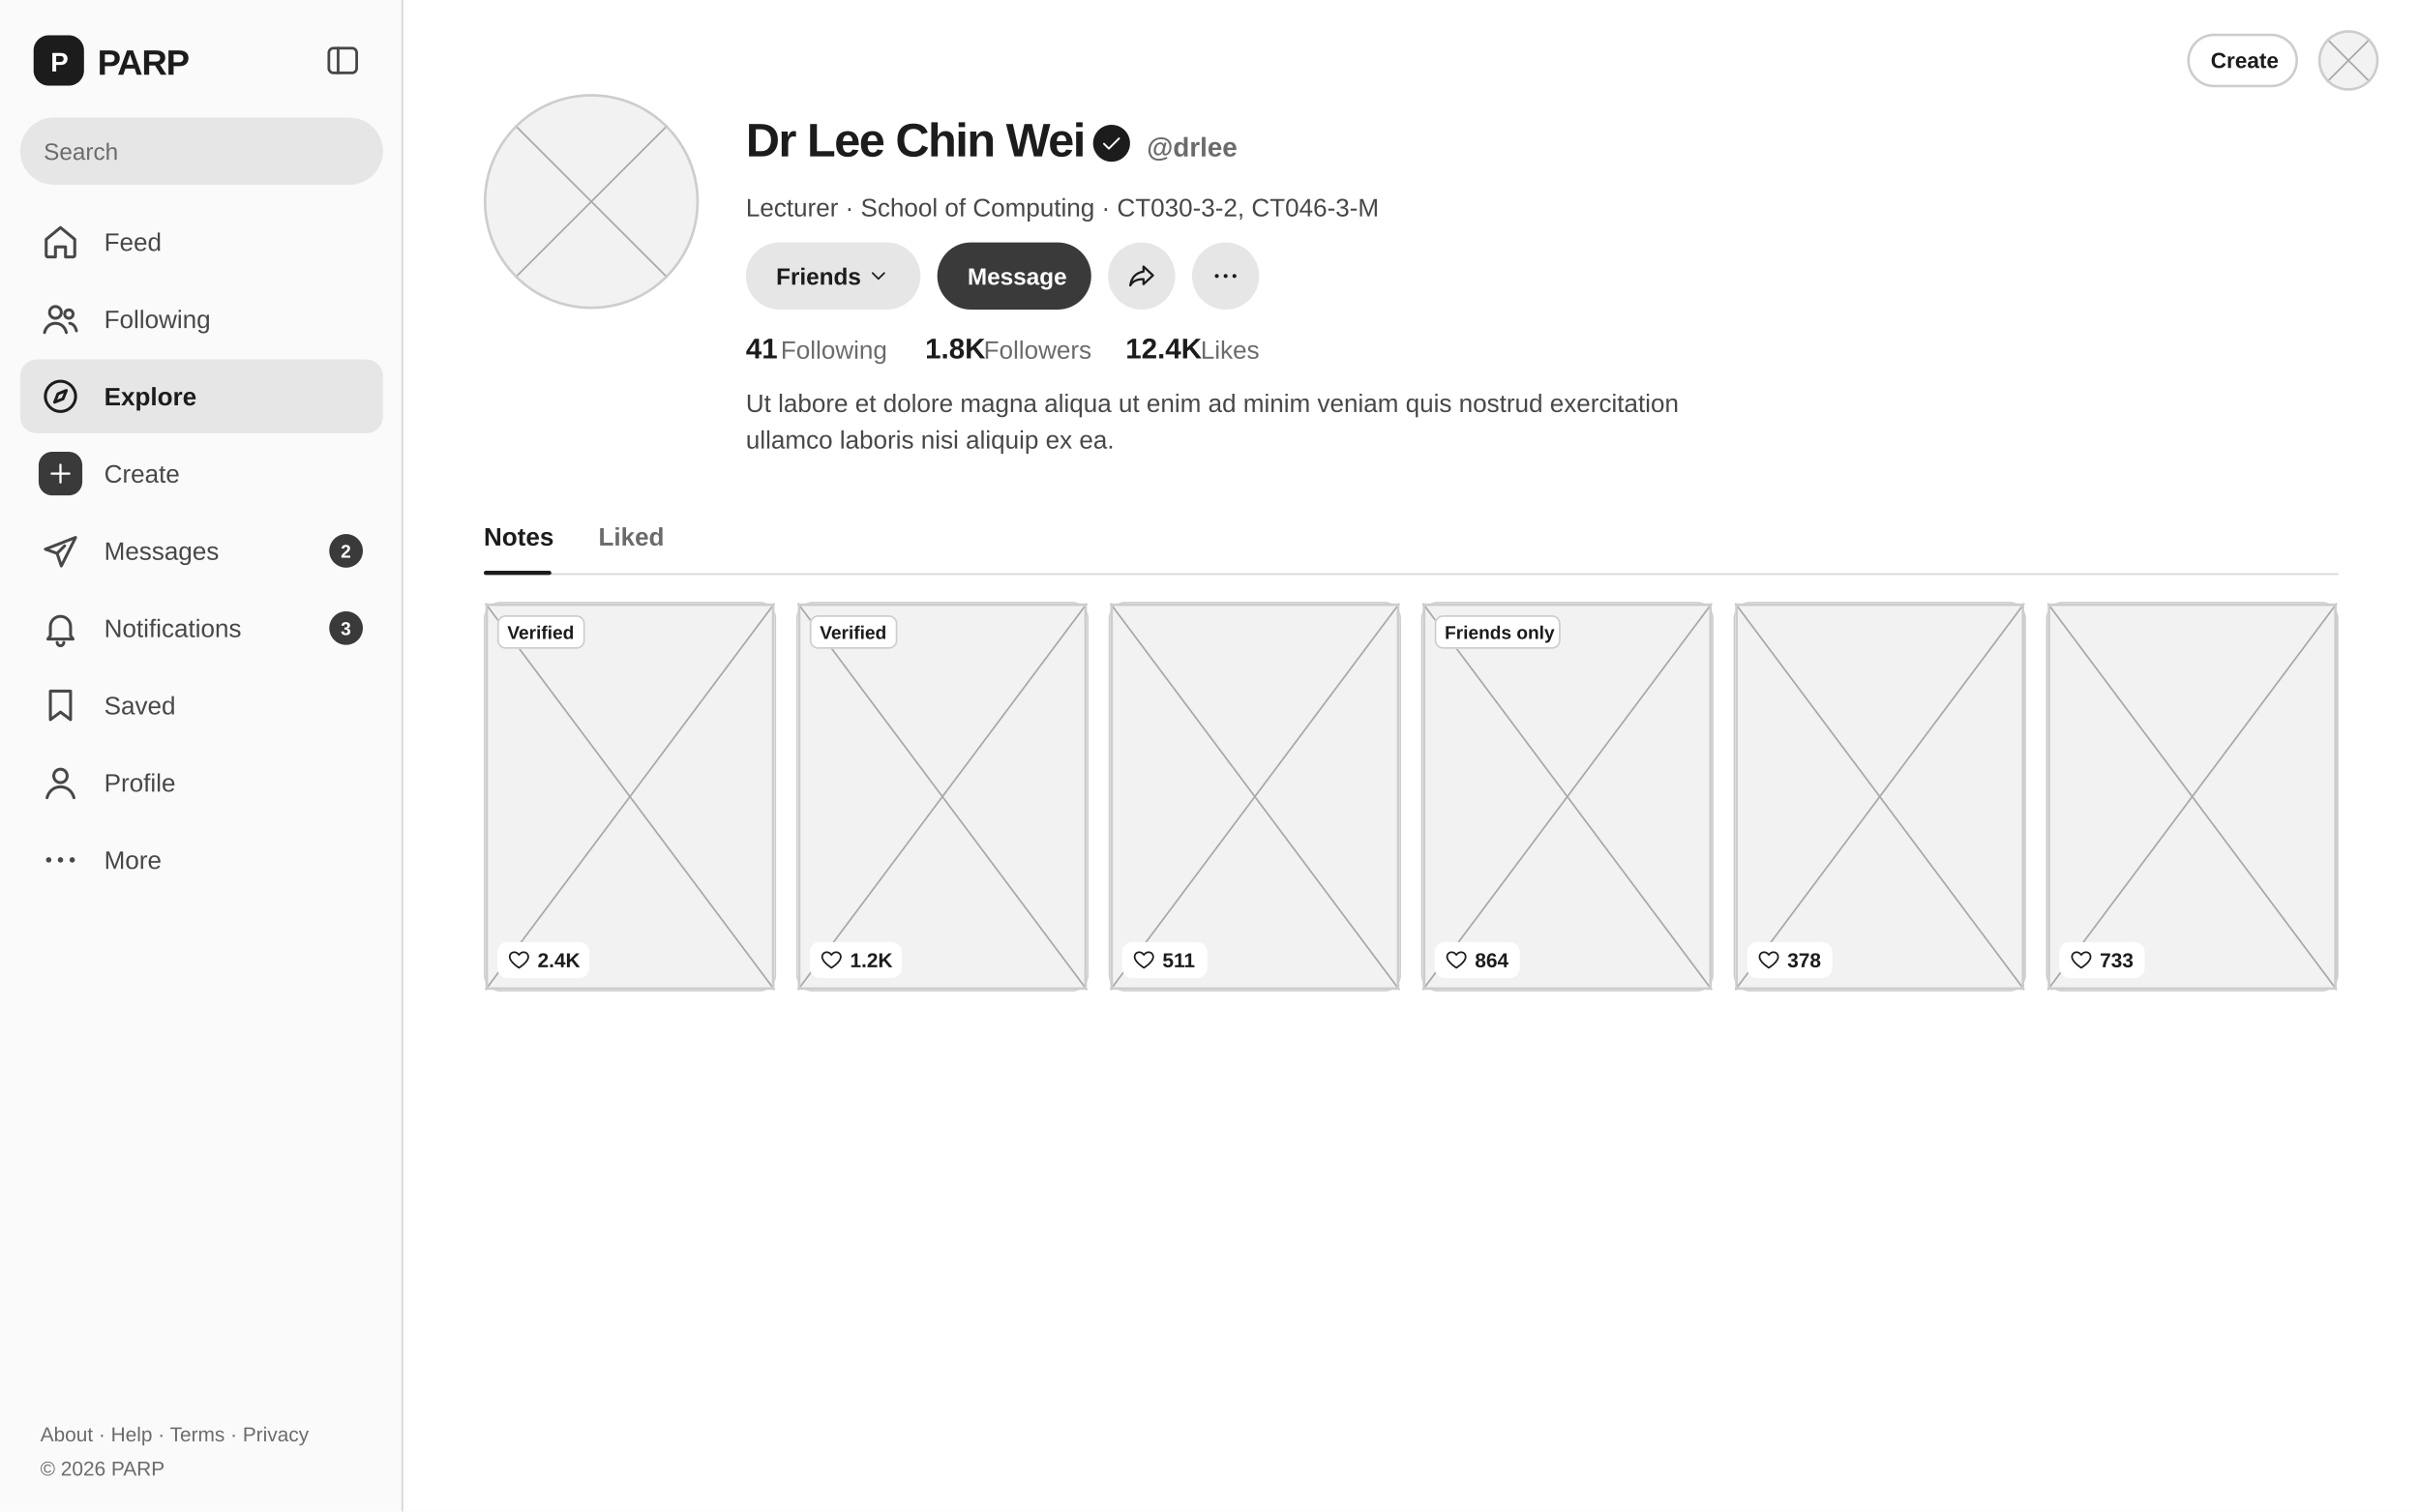
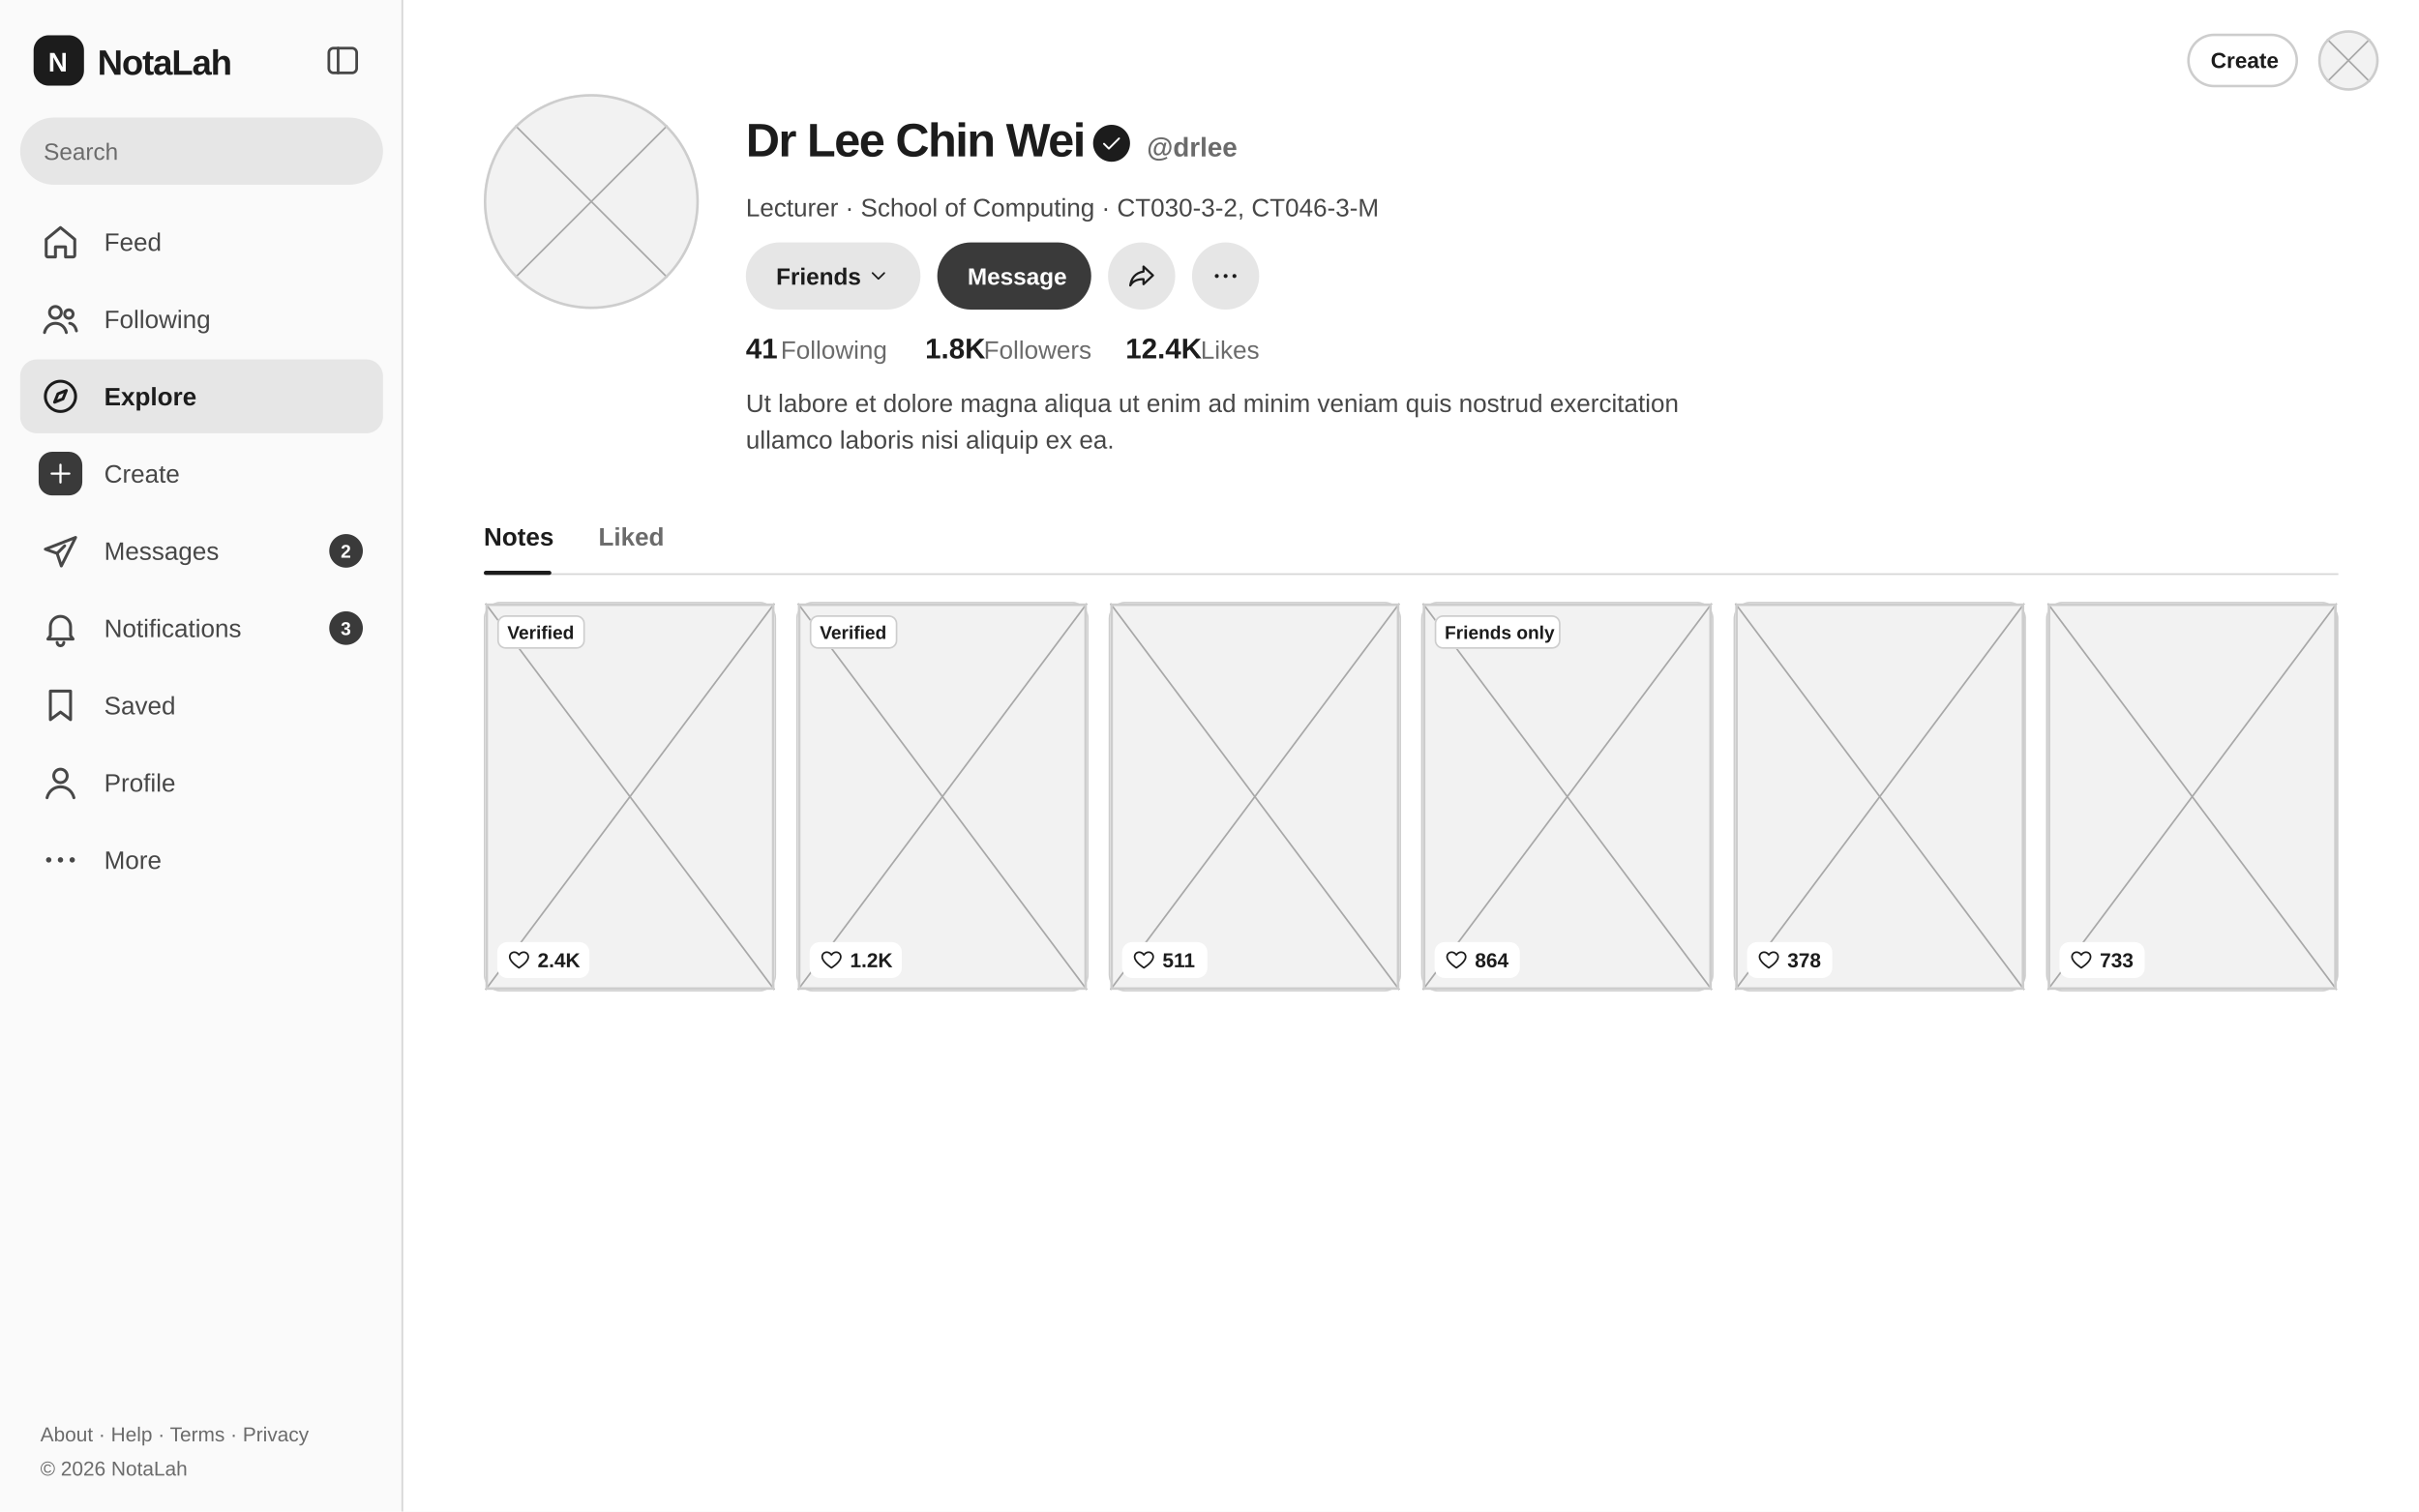
<svg xmlns="http://www.w3.org/2000/svg" width="1440" height="900" viewBox="0 0 1440 900" font-family="Segoe UI, Arial, sans-serif">
  <defs />
  <rect width="1440" height="900" fill="#ffffff" />
  <rect x="0" y="0" width="1440" height="900" fill="#ffffff" />
  <rect x="288" y="56" width="128" height="128" rx="64" fill="#f2f2f2" />
  <path d="M306.75 74.75L397.25 165.25M397.25 74.75L306.75 165.25" fill="none" stroke="#a8a8a8" stroke-width="1" />
  <rect x="288.75" y="56.75" width="126.5" height="126.5" rx="63.25" fill="none" stroke="#cdcdcd" stroke-width="1.5" />
  <text x="444" y="93.12" font-size="28" font-weight="700" letter-spacing="-0.84" fill="#1c1c1c">Dr Lee Chin Wei</text>
  <rect x="650.7" y="74.31" width="22" height="22" rx="11" fill="#1c1c1c" />
  <g transform="translate(654 77.61) scale(0.64)" fill="none" stroke="#ffffff" stroke-width="1.75" stroke-linecap="round" stroke-linejoin="round">
    <path d="m5 12.5 4.5 4.5L19 7.5" />
  </g>
  <text x="682.7" y="93.14" font-size="16" font-weight="600" fill="#6b6b6b">@drlee</text>
  <text x="444" y="128.82" font-size="15" fill="#474747">Lecturer · School of Computing · CT030-3-2, CT046-3-M</text>
  <rect x="444" y="144.34" width="103.95" height="40" rx="20" fill="#e6e6e6" />
  <text x="462" y="169.5" font-size="14" font-weight="600" fill="#1c1c1c">Friends</text>
  <g transform="translate(515.95 157.34) scale(0.58)" fill="none" stroke="#1c1c1c" stroke-width="1.75" stroke-linecap="round" stroke-linejoin="round">
    <path d="m6 9 6 6 6-6" />
  </g>
  <rect x="557.95" y="144.34" width="91.64" height="40" rx="20" fill="#3a3a3a" />
  <text x="575.95" y="169.5" font-size="14" font-weight="600" fill="#ffffff">Message</text>
  <rect x="659.59" y="144.34" width="40" height="40" rx="20" fill="#e6e6e6" />
  <g transform="translate(670.59 155.34) scale(0.75)" fill="none" stroke="#1c1c1c" stroke-width="1.75" stroke-linecap="round" stroke-linejoin="round">
    <path d="M13.5 4.5 21 11.5l-7.5 7v-4c-5 0-8.5 1.5-10.5 5 .8-5.5 3.8-10 10.5-11z" />
  </g>
  <rect x="709.59" y="144.34" width="40" height="40" rx="20" fill="#e6e6e6" />
  <g transform="translate(720.59 155.34) scale(0.75)" fill="none" stroke="#1c1c1c" stroke-width="1.75" stroke-linecap="round" stroke-linejoin="round">
    <circle cx="5" cy="12" r="1.6" fill="#1c1c1c" stroke="none" />
    <circle cx="12" cy="12" r="1.6" fill="#1c1c1c" stroke="none" />
    <circle cx="19" cy="12" r="1.6" fill="#1c1c1c" stroke="none" />
  </g>
  <text x="444" y="213.4" font-size="17" font-weight="600" fill="#1c1c1c">41</text>
  <text x="464.75" y="213.57" font-size="15" fill="#6b6b6b">Following</text>
  <text x="550.72" y="213.4" font-size="17" font-weight="600" fill="#1c1c1c">1.8K</text>
  <text x="585.59" y="213.57" font-size="15" fill="#6b6b6b">Followers</text>
  <text x="670.03" y="213.4" font-size="17" font-weight="600" fill="#1c1c1c">12.4K</text>
  <text x="714.7" y="213.57" font-size="15" fill="#6b6b6b">Likes</text>
  <text x="444" y="245.32" font-size="15" fill="#474747">Ut labore et dolore magna aliqua ut enim ad minim veniam quis nostrud exercitation</text>
  <text x="444" y="267.07" font-size="15" fill="#474747">ullamco laboris nisi aliquip ex ea.</text>
  <rect x="288" y="341.34" width="1104" height="1" fill="#d6d6d6" />
  <text x="288" y="324.82" font-size="15" font-weight="600" fill="#1c1c1c">Notes</text>
  <rect x="288" y="339.84" width="40.23" height="2.5" rx="1.25" fill="#1c1c1c" />
  <text x="356.23" y="324.82" font-size="15" font-weight="600" fill="#6b6b6b">Liked</text>
  <g id="tile-1">
    <rect x="288" y="358.34" width="174" height="232" rx="10" fill="#ededed" />
    <rect x="288.5" y="358.84" width="173" height="231" rx="9.5" fill="none" stroke="#cdcdcd" stroke-width="1" />
    <rect x="289" y="359.34" width="172" height="230" rx="9" fill="#ffffff" />
    <rect x="289" y="359.34" width="172" height="230" fill="#f2f2f2" />
    <path d="M289 359.34L461 589.34M461 359.34L289 589.34" fill="none" stroke="#a8a8a8" stroke-width="1" />
    <rect x="289.75" y="360.09" width="170.5" height="228.5" fill="none" stroke="#cdcdcd" stroke-width="1.5" />
    <rect x="296" y="366.34" width="52.23" height="20" rx="5" fill="#ffffff" />
    <rect x="296.5" y="366.84" width="51.23" height="19" rx="4.5" fill="none" stroke="#cdcdcd" stroke-width="1" />
    <text x="302" y="380.44" font-size="11" font-weight="700" fill="#1c1c1c">Verified</text>
    <rect x="296" y="560.95" width="54.84" height="21.39" rx="6" fill="#ffffff" />
    <g transform="translate(302 564.64) scale(0.58)" fill="none" stroke="#1c1c1c" stroke-width="1.75" stroke-linecap="round" stroke-linejoin="round">
      <path d="M12 20s-7.5-4.6-9.2-9.4C1.6 7.2 3.8 4 7.2 4c2 0 3.6 1.1 4.8 2.8C13.2 5.1 14.8 4 16.8 4c3.4 0 5.6 3.2 4.4 6.6C19.5 15.4 12 20 12 20z" />
    </g>
    <text x="320" y="575.93" font-size="12" font-weight="700" fill="#1c1c1c">2.4K</text>
  </g>
  <g id="tile-2">
    <rect x="474" y="358.34" width="174" height="232" rx="10" fill="#ededed" />
    <rect x="474.5" y="358.84" width="173" height="231" rx="9.5" fill="none" stroke="#cdcdcd" stroke-width="1" />
    <rect x="475" y="359.34" width="172" height="230" rx="9" fill="#ffffff" />
    <rect x="475" y="359.34" width="172" height="230" fill="#f2f2f2" />
    <path d="M475 359.34L647 589.34M647 359.34L475 589.34" fill="none" stroke="#a8a8a8" stroke-width="1" />
    <rect x="475.75" y="360.09" width="170.5" height="228.5" fill="none" stroke="#cdcdcd" stroke-width="1.5" />
    <rect x="482" y="366.34" width="52.23" height="20" rx="5" fill="#ffffff" />
    <rect x="482.5" y="366.84" width="51.23" height="19" rx="4.5" fill="none" stroke="#cdcdcd" stroke-width="1" />
    <text x="488" y="380.44" font-size="11" font-weight="700" fill="#1c1c1c">Verified</text>
    <rect x="482" y="560.95" width="54.84" height="21.39" rx="6" fill="#ffffff" />
    <g transform="translate(488 564.64) scale(0.58)" fill="none" stroke="#1c1c1c" stroke-width="1.75" stroke-linecap="round" stroke-linejoin="round">
      <path d="M12 20s-7.5-4.6-9.2-9.4C1.6 7.2 3.8 4 7.2 4c2 0 3.6 1.1 4.8 2.8C13.2 5.1 14.8 4 16.8 4c3.4 0 5.6 3.2 4.4 6.6C19.5 15.4 12 20 12 20z" />
    </g>
    <text x="506" y="575.93" font-size="12" font-weight="700" fill="#1c1c1c">1.2K</text>
  </g>
  <g id="tile-3">
    <rect x="660" y="358.34" width="174" height="232" rx="10" fill="#ededed" />
    <rect x="660.5" y="358.84" width="173" height="231" rx="9.5" fill="none" stroke="#cdcdcd" stroke-width="1" />
    <rect x="661" y="359.34" width="172" height="230" rx="9" fill="#ffffff" />
    <rect x="661" y="359.34" width="172" height="230" fill="#f2f2f2" />
    <path d="M661 359.34L833 589.34M833 359.34L661 589.34" fill="none" stroke="#a8a8a8" stroke-width="1" />
    <rect x="661.75" y="360.09" width="170.5" height="228.5" fill="none" stroke="#cdcdcd" stroke-width="1.5" />
    <rect x="668" y="560.95" width="50.72" height="21.39" rx="6" fill="#ffffff" />
    <g transform="translate(674 564.64) scale(0.58)" fill="none" stroke="#1c1c1c" stroke-width="1.75" stroke-linecap="round" stroke-linejoin="round">
      <path d="M12 20s-7.5-4.6-9.2-9.4C1.6 7.2 3.8 4 7.2 4c2 0 3.6 1.1 4.8 2.8C13.2 5.1 14.8 4 16.8 4c3.4 0 5.6 3.2 4.4 6.6C19.5 15.4 12 20 12 20z" />
    </g>
    <text x="692" y="575.93" font-size="12" font-weight="700" fill="#1c1c1c">511</text>
  </g>
  <g id="tile-4">
    <rect x="846" y="358.34" width="174" height="232" rx="10" fill="#ededed" />
    <rect x="846.5" y="358.84" width="173" height="231" rx="9.5" fill="none" stroke="#cdcdcd" stroke-width="1" />
    <rect x="847" y="359.34" width="172" height="230" rx="9" fill="#ffffff" />
    <rect x="847" y="359.34" width="172" height="230" fill="#f2f2f2" />
    <path d="M847 359.34L1019 589.34M1019 359.34L847 589.34" fill="none" stroke="#a8a8a8" stroke-width="1" />
    <rect x="847.75" y="360.09" width="170.5" height="228.5" fill="none" stroke="#cdcdcd" stroke-width="1.5" />
    <rect x="854" y="366.34" width="74.98" height="20" rx="5" fill="#ffffff" />
    <rect x="854.5" y="366.84" width="73.98" height="19" rx="4.5" fill="none" stroke="#cdcdcd" stroke-width="1" />
    <text x="860" y="380.44" font-size="11" font-weight="700" fill="#1c1c1c">Friends only</text>
    <rect x="854" y="560.95" width="50.72" height="21.39" rx="6" fill="#ffffff" />
    <g transform="translate(860 564.64) scale(0.58)" fill="none" stroke="#1c1c1c" stroke-width="1.75" stroke-linecap="round" stroke-linejoin="round">
      <path d="M12 20s-7.5-4.6-9.2-9.4C1.6 7.2 3.8 4 7.2 4c2 0 3.6 1.1 4.8 2.8C13.2 5.1 14.8 4 16.8 4c3.4 0 5.6 3.2 4.4 6.6C19.5 15.4 12 20 12 20z" />
    </g>
    <text x="878" y="575.93" font-size="12" font-weight="700" fill="#1c1c1c">864</text>
  </g>
  <g id="tile-5">
    <rect x="1032" y="358.34" width="174" height="232" rx="10" fill="#ededed" />
    <rect x="1032.5" y="358.84" width="173" height="231" rx="9.5" fill="none" stroke="#cdcdcd" stroke-width="1" />
    <rect x="1033" y="359.34" width="172" height="230" rx="9" fill="#ffffff" />
    <rect x="1033" y="359.34" width="172" height="230" fill="#f2f2f2" />
    <path d="M1033 359.34L1205 589.34M1205 359.34L1033 589.34" fill="none" stroke="#a8a8a8" stroke-width="1" />
    <rect x="1033.75" y="360.09" width="170.5" height="228.5" fill="none" stroke="#cdcdcd" stroke-width="1.5" />
    <rect x="1040" y="560.95" width="50.72" height="21.39" rx="6" fill="#ffffff" />
    <g transform="translate(1046 564.64) scale(0.58)" fill="none" stroke="#1c1c1c" stroke-width="1.75" stroke-linecap="round" stroke-linejoin="round">
      <path d="M12 20s-7.5-4.6-9.2-9.4C1.6 7.2 3.8 4 7.2 4c2 0 3.6 1.1 4.8 2.8C13.2 5.1 14.8 4 16.8 4c3.4 0 5.6 3.2 4.4 6.6C19.5 15.4 12 20 12 20z" />
    </g>
    <text x="1064" y="575.93" font-size="12" font-weight="700" fill="#1c1c1c">378</text>
  </g>
  <g id="tile-6">
    <rect x="1218" y="358.34" width="174" height="232" rx="10" fill="#ededed" />
    <rect x="1218.5" y="358.84" width="173" height="231" rx="9.5" fill="none" stroke="#cdcdcd" stroke-width="1" />
    <rect x="1219" y="359.34" width="172" height="230" rx="9" fill="#ffffff" />
    <rect x="1219" y="359.34" width="172" height="230" fill="#f2f2f2" />
    <path d="M1219 359.34L1391 589.34M1391 359.34L1219 589.34" fill="none" stroke="#a8a8a8" stroke-width="1" />
    <rect x="1219.75" y="360.09" width="170.5" height="228.5" fill="none" stroke="#cdcdcd" stroke-width="1.5" />
    <rect x="1226" y="560.95" width="50.72" height="21.39" rx="6" fill="#ffffff" />
    <g transform="translate(1232 564.64) scale(0.58)" fill="none" stroke="#1c1c1c" stroke-width="1.75" stroke-linecap="round" stroke-linejoin="round">
      <path d="M12 20s-7.5-4.6-9.2-9.4C1.6 7.2 3.8 4 7.2 4c2 0 3.6 1.1 4.8 2.8C13.2 5.1 14.8 4 16.8 4c3.4 0 5.6 3.2 4.4 6.6C19.5 15.4 12 20 12 20z" />
    </g>
    <text x="1250" y="575.93" font-size="12" font-weight="700" fill="#1c1c1c">733</text>
  </g>
  <g id="top-7">
    <rect x="1302" y="20" width="66" height="32" rx="16" fill="#ffffff" />
    <rect x="1302.75" y="20.75" width="64.5" height="30.5" rx="15.25" fill="none" stroke="#cdcdcd" stroke-width="1.5" />
    <text x="1316" y="40.47" font-size="13" font-weight="600" fill="#1c1c1c">Create</text>
    <rect x="1380" y="18" width="36" height="36" rx="18" fill="#f2f2f2" />
    <path d="M1385.27 23.27L1410.73 48.73M1410.73 23.27L1385.27 48.73" fill="none" stroke="#a8a8a8" stroke-width="1" />
    <rect x="1380.75" y="18.75" width="34.5" height="34.5" rx="17.25" fill="none" stroke="#cdcdcd" stroke-width="1.5" />
  </g>
  <g id="nav-8">
    <rect x="0" y="0" width="240" height="900" fill="#fafafa" />
    <rect x="239" y="0" width="1" height="900" fill="#d6d6d6" />
    <rect x="20" y="21" width="30" height="30" rx="9" fill="#1c1c1c" />
-     <text x="30.08" y="42.55" font-size="16" font-weight="700" fill="#ffffff">P</text>
-     <text x="58" y="44.5" font-size="21" font-weight="700" letter-spacing="-0.63" fill="#1c1c1c">PARP</text>
+     <text x="28.67" y="42.55" font-size="16" font-weight="700" fill="#ffffff">N</text>
+     <text x="58" y="44.5" font-size="21" font-weight="700" letter-spacing="-0.63" fill="#1c1c1c">NotaLah</text>
    <g transform="translate(193 25) scale(0.92)" fill="none" stroke="#474747" stroke-width="1.75" stroke-linecap="round" stroke-linejoin="round">
      <rect x="3" y="4" width="18" height="16" rx="3" />
      <path d="M9 4v16" />
    </g>
    <rect x="12" y="70" width="216" height="40" rx="20" fill="#e6e6e6" />
    <text x="26" y="95.15" font-size="14" fill="#6b6b6b">Search</text>
    <g transform="translate(24 132) scale(1)" fill="none" stroke="#474747" stroke-width="1.75" stroke-linecap="round" stroke-linejoin="round">
      <path d="M3.5 10.5 12 3.5l8.5 7V20a1 1 0 0 1-1 1H15v-6H9v6H4.5a1 1 0 0 1-1-1z" />
    </g>
    <text x="62" y="149.35" font-size="15" fill="#474747">Feed</text>
    <g transform="translate(24 178) scale(1)" fill="none" stroke="#474747" stroke-width="1.75" stroke-linecap="round" stroke-linejoin="round">
      <circle cx="9" cy="8" r="3.5" />
      <path d="M2.5 20c.8-3.4 3.4-5.5 6.5-5.5s5.7 2.1 6.5 5.5" />
      <circle cx="17" cy="9" r="2.5" />
      <path d="M17.5 14.5c2 .3 3.4 1.9 4 4.5" />
    </g>
    <text x="62" y="195.35" font-size="15" fill="#474747">Following</text>
    <rect x="12" y="214" width="216" height="44" rx="10" fill="#e6e6e6" />
    <g transform="translate(24 224) scale(1)" fill="none" stroke="#1c1c1c" stroke-width="1.75" stroke-linecap="round" stroke-linejoin="round">
      <circle cx="12" cy="12" r="9" />
      <path d="m15.5 8.5-2 5-5 2 2-5z" />
    </g>
    <text x="62" y="241.35" font-size="15" font-weight="700" fill="#1c1c1c">Explore</text>
    <rect x="23" y="269" width="26" height="26" rx="8" fill="#3a3a3a" />
    <g transform="translate(27 273) scale(0.75)" fill="none" stroke="#ffffff" stroke-width="1.75" stroke-linecap="round" stroke-linejoin="round">
      <path d="M12 5v14M5 12h14" />
    </g>
    <text x="62" y="287.35" font-size="15" fill="#474747">Create</text>
    <g transform="translate(24 316) scale(1)" fill="none" stroke="#474747" stroke-width="1.75" stroke-linecap="round" stroke-linejoin="round">
      <path d="M21 4 3 11l7 2.5L12.5 21z" />
      <path d="m10 13.5 4.5-4.5" />
    </g>
    <text x="62" y="333.35" font-size="15" fill="#474747">Messages</text>
    <rect x="196" y="318" width="20" height="20" rx="10" fill="#3a3a3a" />
    <text x="202.83" y="332.1" font-size="11" font-weight="700" fill="#ffffff">2</text>
    <g transform="translate(24 362) scale(1)" fill="none" stroke="#474747" stroke-width="1.75" stroke-linecap="round" stroke-linejoin="round">
      <path d="M6 16.5V11a6 6 0 0 1 12 0v5.5l1.5 2h-15z" />
      <path d="M10 20.5a2 2 0 0 0 4 0" />
    </g>
    <text x="62" y="379.35" font-size="15" fill="#474747">Notifications</text>
    <rect x="196" y="364" width="20" height="20" rx="10" fill="#3a3a3a" />
    <text x="202.83" y="378.1" font-size="11" font-weight="700" fill="#ffffff">3</text>
    <g transform="translate(24 408) scale(1)" fill="none" stroke="#474747" stroke-width="1.75" stroke-linecap="round" stroke-linejoin="round">
      <path d="M6 3.5h12v17l-6-4.5-6 4.5z" />
    </g>
    <text x="62" y="425.35" font-size="15" fill="#474747">Saved</text>
    <g transform="translate(24 454) scale(1)" fill="none" stroke="#474747" stroke-width="1.75" stroke-linecap="round" stroke-linejoin="round">
      <circle cx="12" cy="8" r="4" />
      <path d="M4 21c1-4 4.2-6.5 8-6.5s7 2.5 8 6.5" />
    </g>
    <text x="62" y="471.35" font-size="15" fill="#474747">Profile</text>
    <g transform="translate(24 500) scale(1)" fill="none" stroke="#474747" stroke-width="1.75" stroke-linecap="round" stroke-linejoin="round">
      <circle cx="5" cy="12" r="1.6" fill="#474747" stroke="none" />
      <circle cx="12" cy="12" r="1.6" fill="#474747" stroke="none" />
      <circle cx="19" cy="12" r="1.6" fill="#474747" stroke="none" />
    </g>
    <text x="62" y="517.35" font-size="15" fill="#474747">More</text>
    <text x="24" y="858.2" font-size="12" fill="#6b6b6b">About · Help · Terms · Privacy</text>
-     <text x="24" y="878.59" font-size="12" fill="#6b6b6b">© 2026 PARP</text>
+     <text x="24" y="878.59" font-size="12" fill="#6b6b6b">© 2026 NotaLah</text>
  </g>
</svg>
